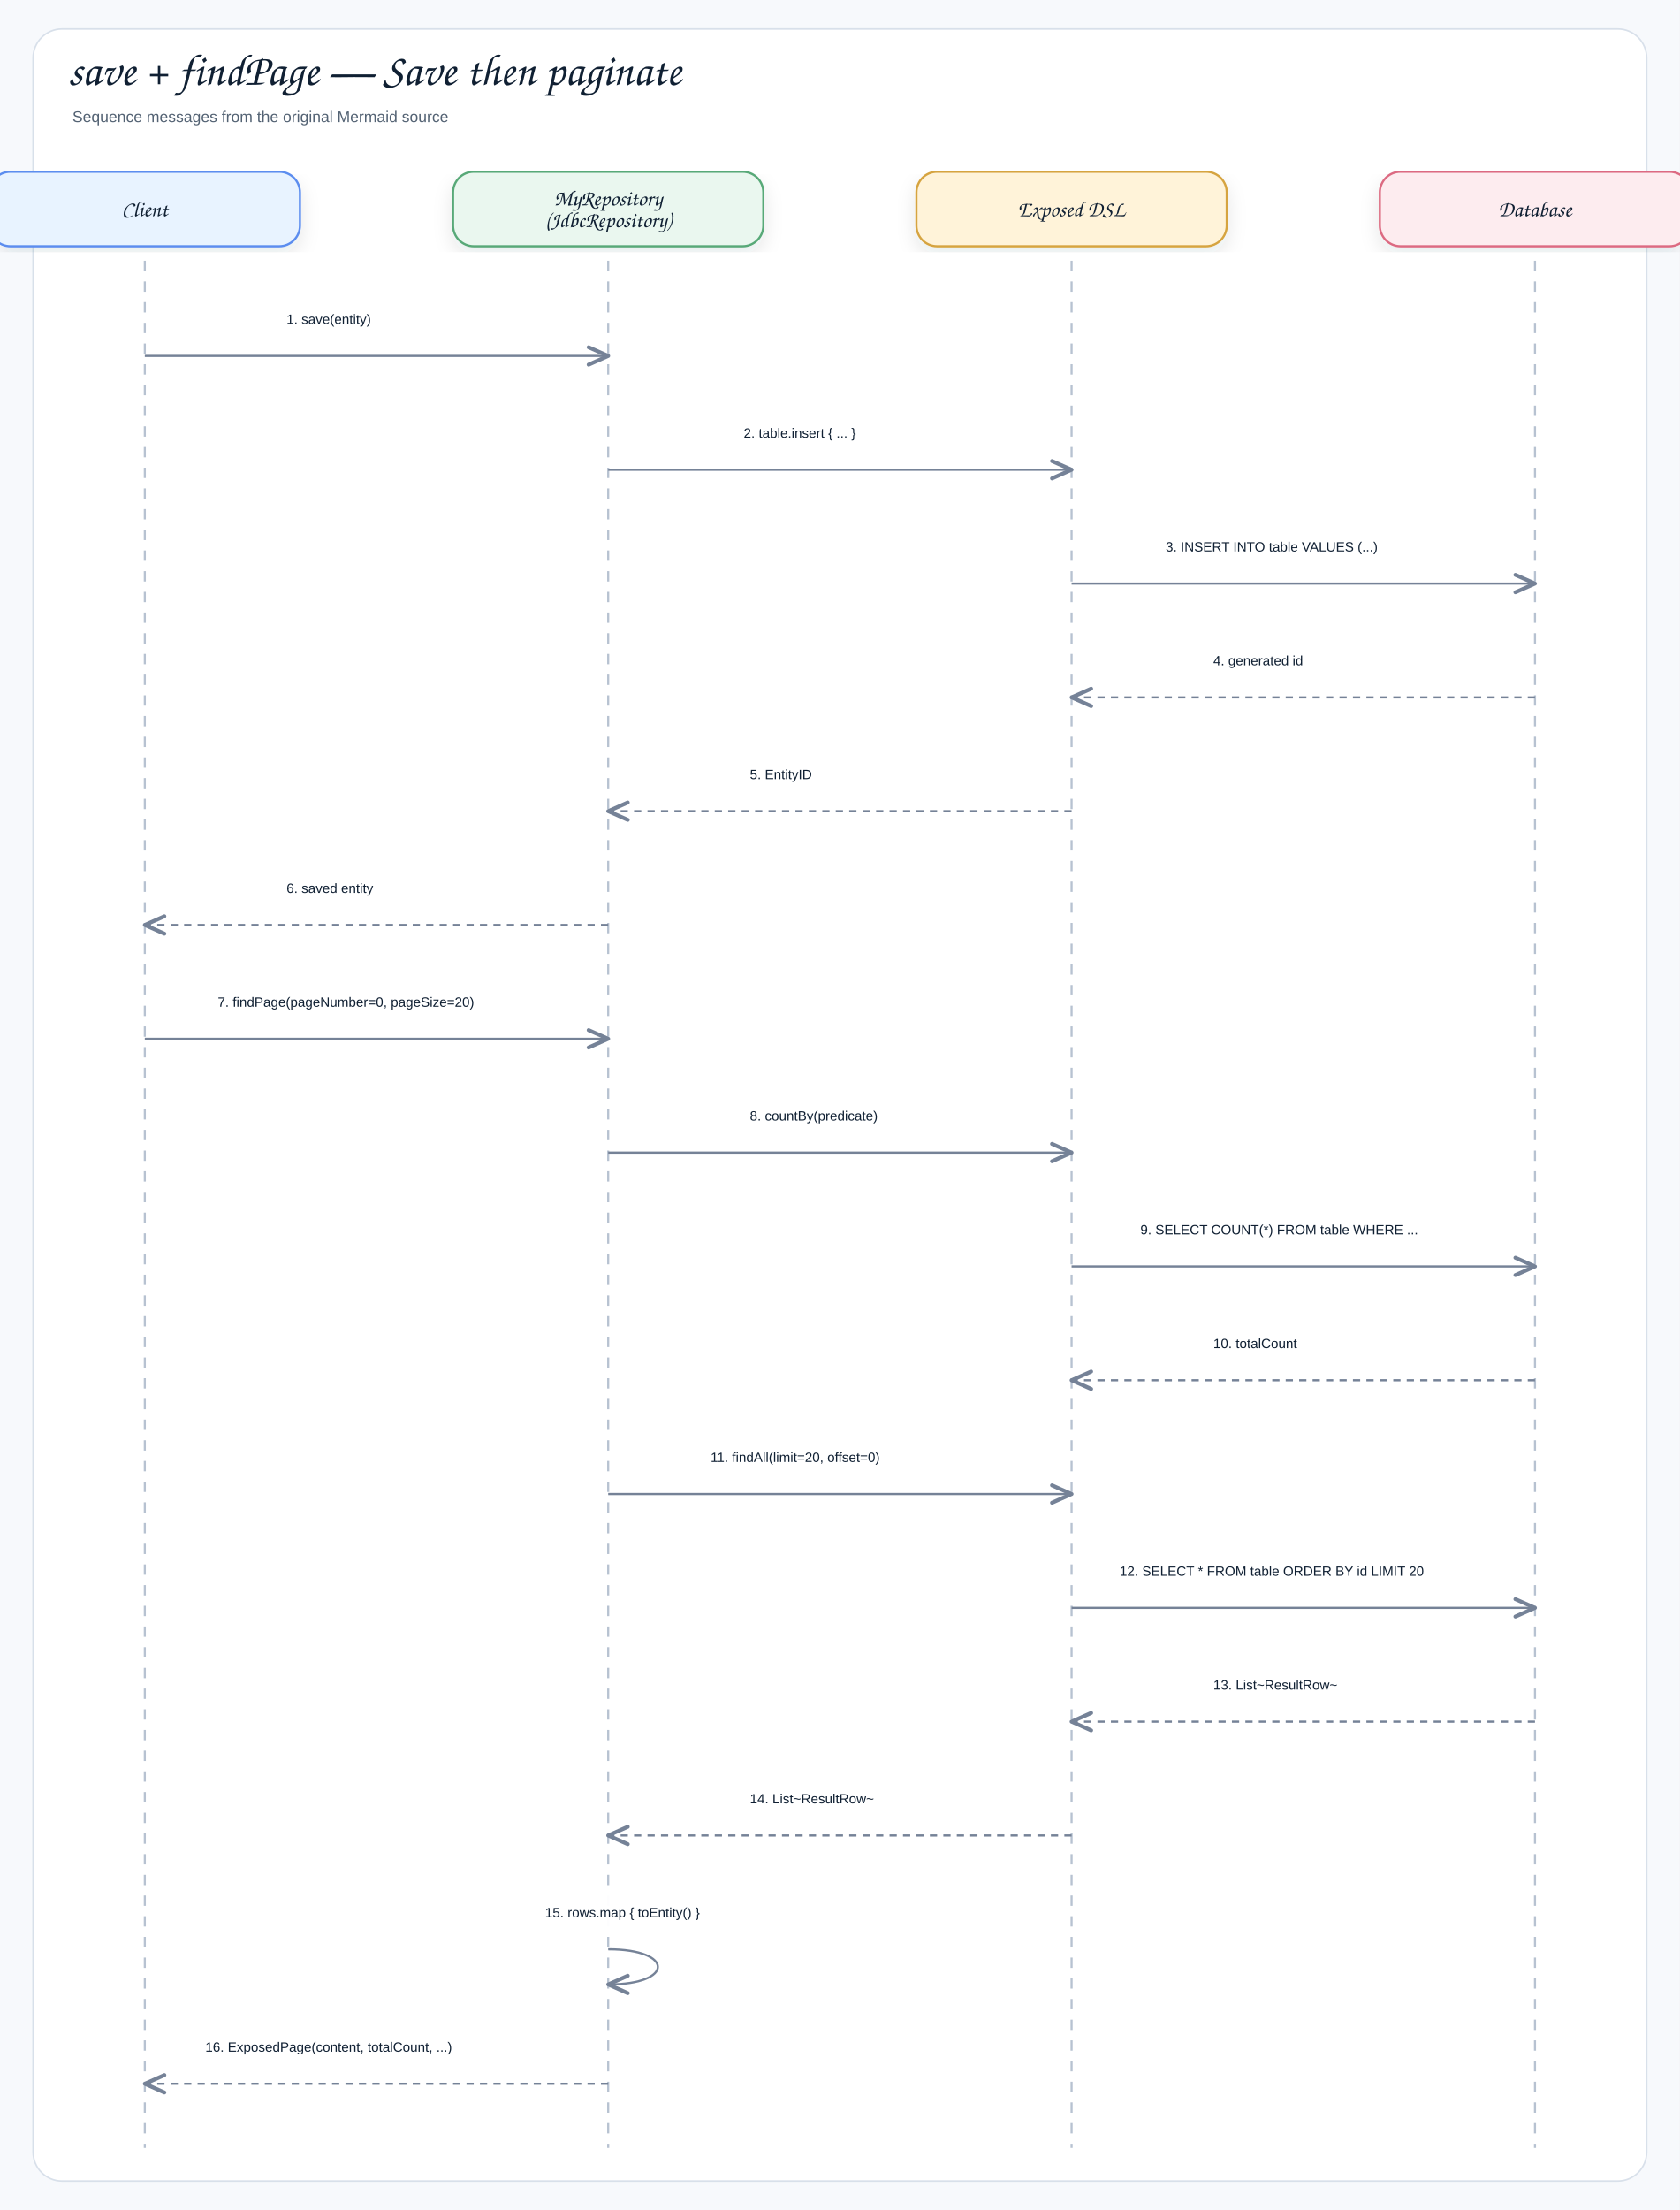
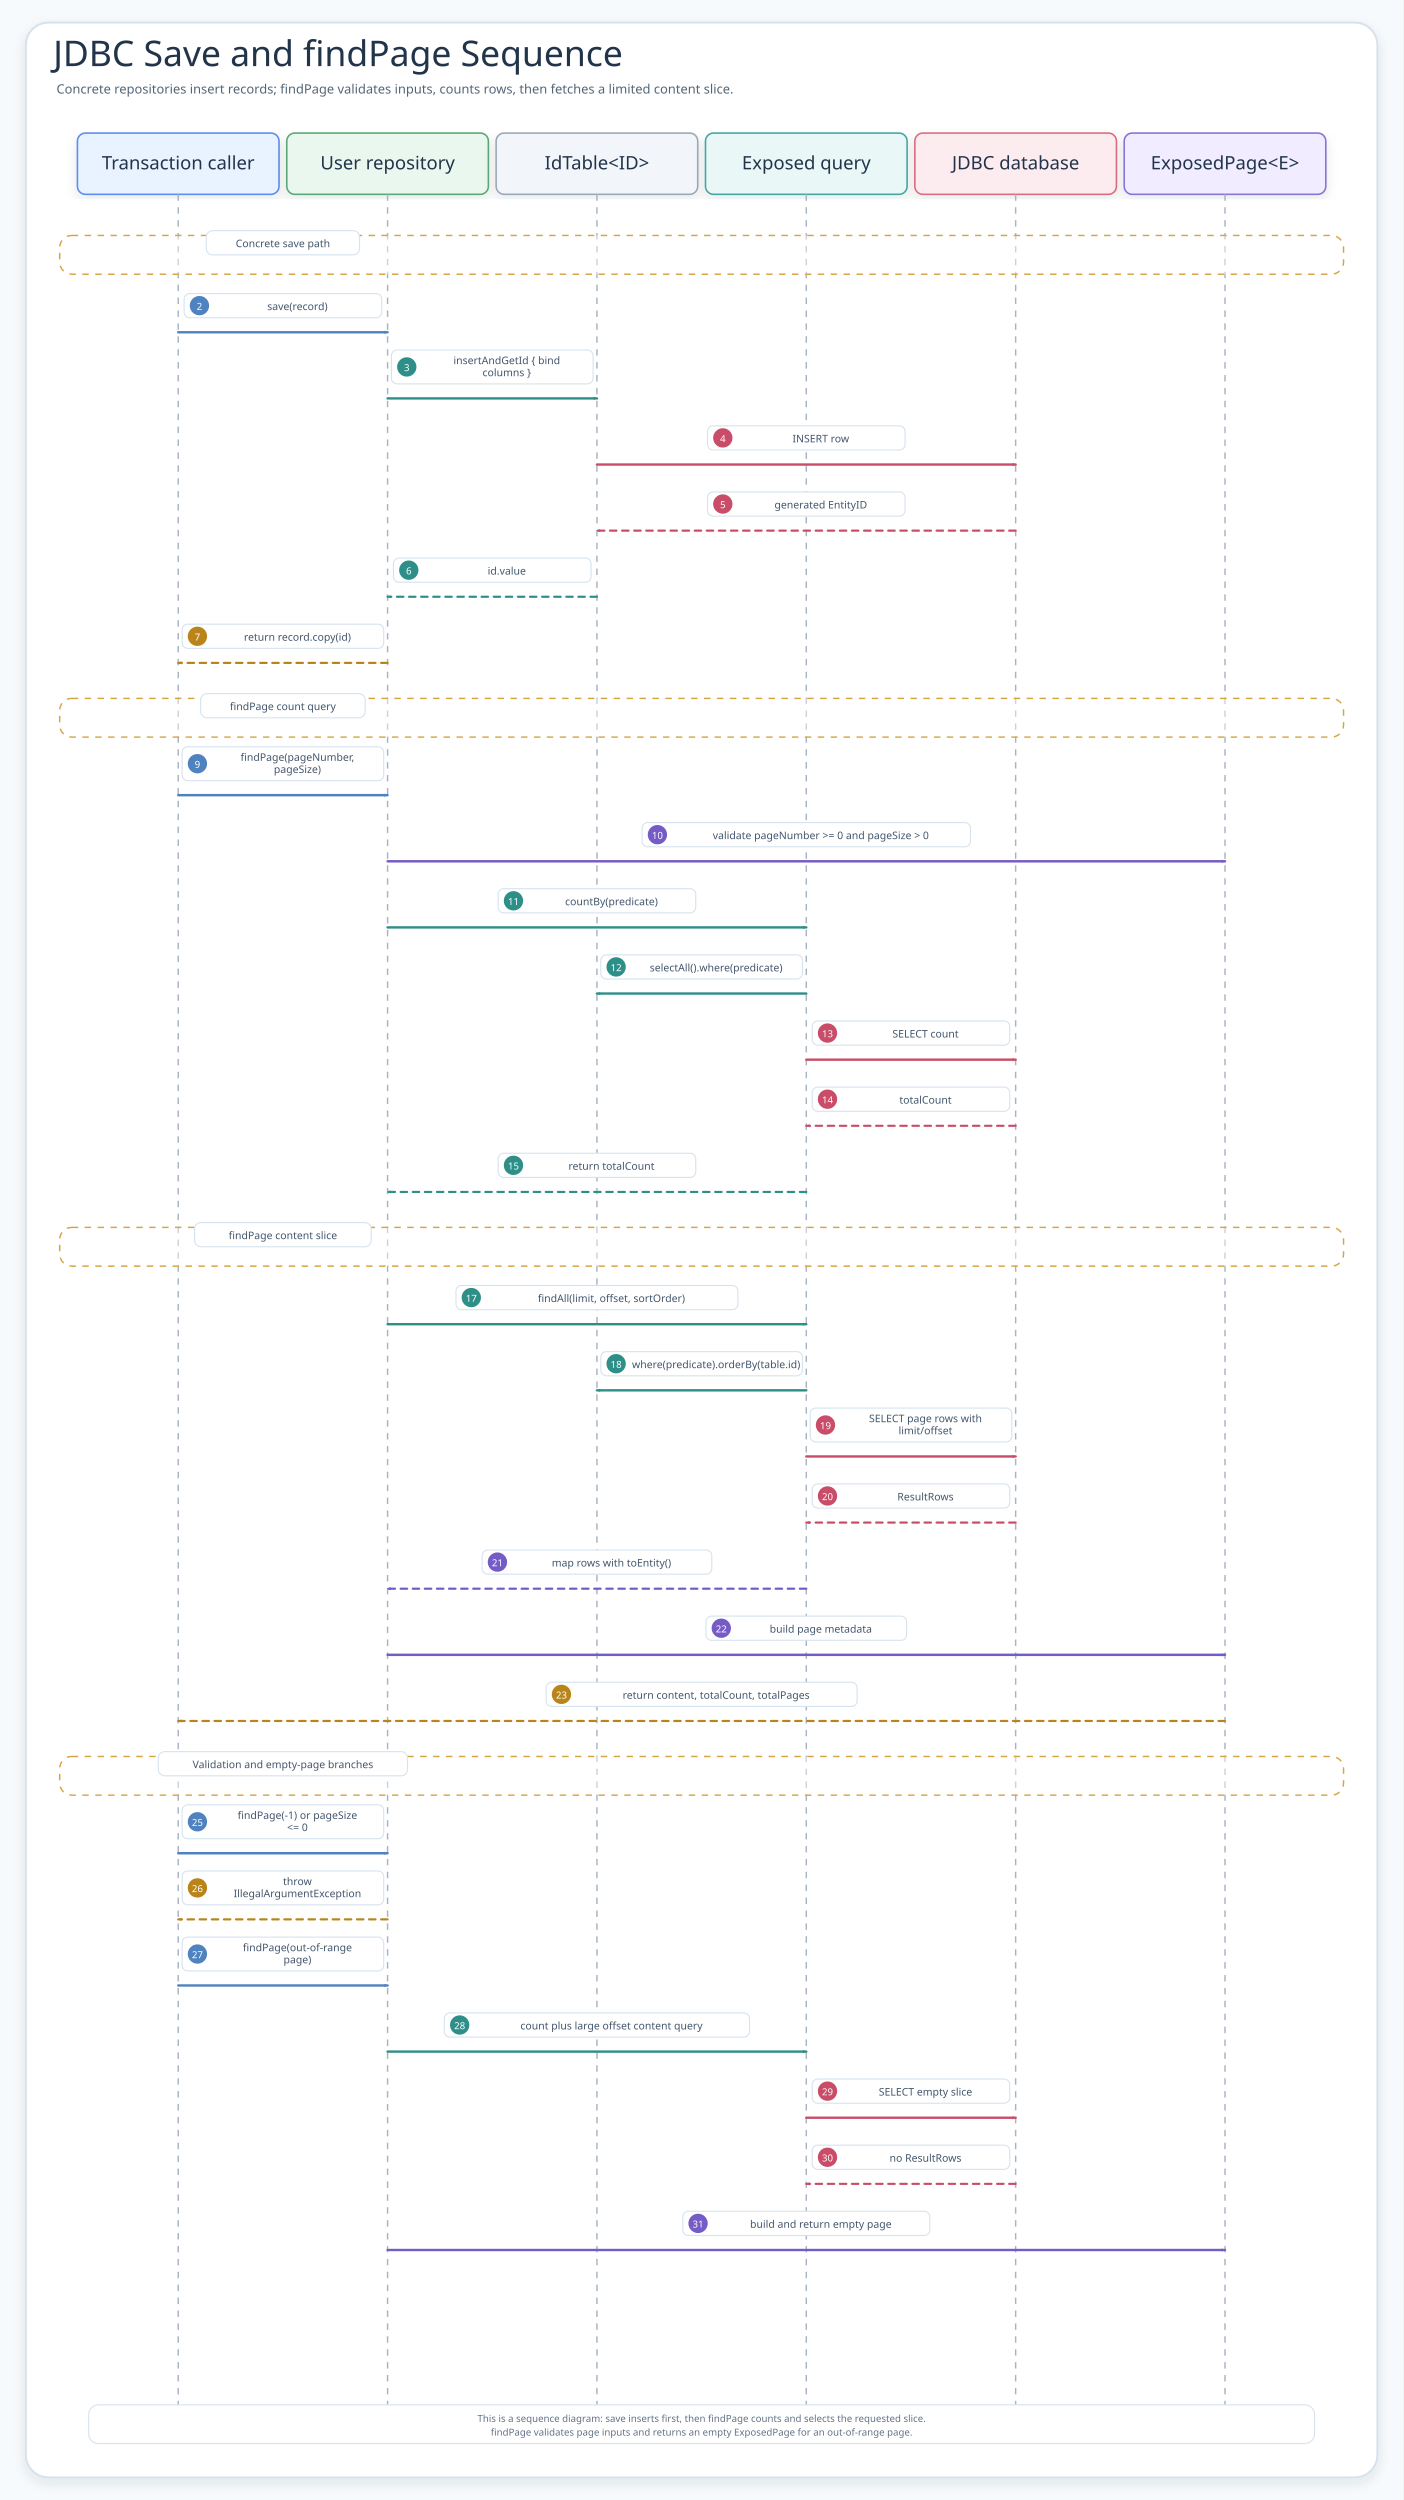
- <svg xmlns="http://www.w3.org/2000/svg" width="1624" height="2136" viewBox="0 0 1624 2136" role="img" aria-label="save + findPage — Save then paginate">
+ <svg xmlns="http://www.w3.org/2000/svg" width="1740" height="3100" viewBox="0 0 1740 3100" role="img" aria-labelledby="title desc">
  <defs>
+     <marker id="seqArrow-call" markerWidth="5" markerHeight="5" refX="4.5" refY="2.5" orient="auto" markerUnits="userSpaceOnUse">
+       <path d="M 0.5 0.5 L 4.5 2.5 L 0.5 4.5 Z" fill="#4F83BF" />
+     </marker>
+     <marker id="seqArrow-scoped" markerWidth="5" markerHeight="5" refX="4.5" refY="2.5" orient="auto" markerUnits="userSpaceOnUse">
+       <path d="M 0.5 0.5 L 4.5 2.5 L 0.5 4.5 Z" fill="#755BC6" />
+     </marker>
+     <marker id="seqArrow-thread" markerWidth="5" markerHeight="5" refX="4.5" refY="2.5" orient="auto" markerUnits="userSpaceOnUse">
+       <path d="M 0.5 0.5 L 4.5 2.5 L 0.5 4.5 Z" fill="#2E8F89" />
+     </marker>
+     <marker id="seqArrow-restore" markerWidth="5" markerHeight="5" refX="4.5" refY="2.5" orient="auto" markerUnits="userSpaceOnUse">
+       <path d="M 0.5 0.5 L 4.5 2.5 L 0.5 4.5 Z" fill="#3E9868" />
+     </marker>
+     <marker id="seqArrow-fallback" markerWidth="5" markerHeight="5" refX="4.5" refY="2.5" orient="auto" markerUnits="userSpaceOnUse">
+       <path d="M 0.5 0.5 L 4.5 2.5 L 0.5 4.5 Z" fill="#B9851B" />
+     </marker>
+     <marker id="seqArrow-audit" markerWidth="5" markerHeight="5" refX="4.5" refY="2.5" orient="auto" markerUnits="userSpaceOnUse">
+       <path d="M 0.5 0.5 L 4.5 2.5 L 0.5 4.5 Z" fill="#C94D68" />
+     </marker>
+     <marker id="seqArrow-neutral" markerWidth="5" markerHeight="5" refX="4.5" refY="2.5" orient="auto" markerUnits="userSpaceOnUse">
+       <path d="M 0.5 0.5 L 4.5 2.5 L 0.5 4.5 Z" fill="#758297" />
+     </marker>
    <filter id="shadow" x="-8%" y="-8%" width="116%" height="116%">
-       <feDropShadow dx="0" dy="8" stdDeviation="9" flood-color="#1f2937" flood-opacity="0.10" />
+       <feDropShadow dx="0" dy="6" stdDeviation="7" flood-color="#203040" flood-opacity="0.10" />
    </filter>
-     <marker id="openArrow" markerWidth="12" markerHeight="10" refX="10" refY="5" orient="auto" markerUnits="strokeWidth">
-       <path d="M 1 1 L 10 5 L 1 9" fill="none" stroke="#758297" stroke-width="1.8" stroke-linecap="round" stroke-linejoin="round" />
-     </marker>
-     <marker id="inherit" markerWidth="14" markerHeight="12" refX="12" refY="6" orient="auto" markerUnits="strokeWidth">
-       <path d="M 0 1 L 12 6 L 0 11 Z" fill="#ffffff" stroke="#758297" stroke-width="1.8" />
-     </marker>
    <style>
-     .canvas{fill:#f7f9fc}.frame{fill:#fff;stroke:#d8e0ea;stroke-width:1.5}
-     .title{font-family:"Architects Daughter","Comic Sans MS","Comic Sans",cursive;font-size:43px;font-weight:400;fill:#102033}
-     .subtitle{font-family:"Comic Sans MS","Comic Sans","Comic Neue",Arial,sans-serif;font-size:15px;font-weight:400;fill:#536273}
-     .label{font-family:"Architects Daughter","Comic Sans MS","Comic Sans",cursive;font-size:25px;font-weight:400;fill:#102033}
-     .smallLabel{font-family:"Architects Daughter","Comic Sans MS","Comic Sans",cursive;font-size:21px;font-weight:400;fill:#102033}
-     .mono{font-family:"Comic Sans MS","Comic Sans","Comic Neue",Arial,sans-serif;font-size:12px;font-weight:400;fill:#102033}
-     .small{font-family:"Comic Sans MS","Comic Sans","Comic Neue",Arial,sans-serif;font-size:12px;font-weight:400;fill:#536273}
-     .strong{font-family:"Comic Sans MS","Comic Sans","Comic Neue",Arial,sans-serif;font-size:13px;font-weight:400;fill:#102033}
-     .card{stroke-width:2.1;filter:url(#shadow)}.compartment{stroke-width:1.5;fill:none}
-     .line{stroke:#758297;stroke-width:2.1;fill:none;marker-end:url(#openArrow)}
-     .plainLine{stroke:#758297;stroke-width:2.1;fill:none}
-     .dashed{stroke:#758297;stroke-width:2.1;stroke-dasharray:7 6;fill:none;marker-end:url(#openArrow)}
-     .inheritLine{stroke:#758297;stroke-width:2.2;fill:none;marker-end:url(#inherit)}
-     .implLine{stroke:#758297;stroke-width:2.2;stroke-dasharray:8 7;fill:none;marker-end:url(#inherit)}
-   </style>
+       .canvas{fill:#F7FAFC}.frame{fill:#FFFFFF;stroke:#D7E2EC;stroke-width:2.6;filter:url(#shadow)}
+       .title{font-family:"Architects Daughter";font-size:44px;fill:#22344A;font-weight:400}.subtitle{font-family:"Comic Mono";font-size:16px;fill:#536476;font-weight:400}
+       .card{filter:url(#shadow);stroke-width:2}.cardTitle{font-family:"Architects Daughter";font-size:23px;fill:#22344A;font-weight:400}
+       .detail{font-family:"Comic Mono";font-size:13px;fill:#42556B;font-weight:400}.small{font-family:"Comic Mono";font-size:12px;fill:#627184;font-weight:400}
+       .seq{fill:none;stroke-width:3;stroke-linecap:round}.seqReturn{fill:none;stroke-width:2.7;stroke-linecap:round;stroke-dasharray:8 7}
+       .lifeline{stroke:#A7B4C3;stroke-width:1.8;stroke-dasharray:8 8}.labelPill{fill:#FFFFFF;stroke:#D6E3EF;stroke-width:1.4}
+       .branchBox{fill:#FFFFFF;fill-opacity:.42;stroke:#D6A441;stroke-width:1.8;stroke-dasharray:8 8}.note{fill:#FFFFFF;stroke:#D6E3EF;stroke-width:1.4}
+     </style>
  </defs>
-   <rect class="canvas" width="1624" height="2136" />
-   <rect class="frame" x="32" y="28" width="1560" height="2080" rx="28" />
-   <text class="title" x="66" y="82">save + findPage — Save then paginate</text>
-   <text class="subtitle" x="70" y="118">Sequence messages from the original Mermaid source</text>
-   <rect class="card" x="-10" y="166" width="300" height="72" rx="20" fill="#E8F3FF" stroke="#5B8DEF" />
-   <text class="smallLabel" x="140" y="209" text-anchor="middle">Client</text>
-   <line class="lifeline" x1="140" y1="252" x2="140" y2="2076" stroke="#b7c2d1" stroke-width="2" stroke-dasharray="10 10" />
-   <rect class="card" x="438" y="166" width="300" height="72" rx="20" fill="#EAF7EF" stroke="#58A978" />
-   <text class="smallLabel" x="588" y="198.5" text-anchor="middle">MyRepository</text>
-   <text class="smallLabel" x="588" y="219.5" text-anchor="middle">(JdbcRepository)</text>
-   <line class="lifeline" x1="588" y1="252" x2="588" y2="2076" stroke="#b7c2d1" stroke-width="2" stroke-dasharray="10 10" />
-   <rect class="card" x="886" y="166" width="300" height="72" rx="20" fill="#FFF3D9" stroke="#D6A441" />
-   <text class="smallLabel" x="1036" y="209" text-anchor="middle">Exposed DSL</text>
-   <line class="lifeline" x1="1036" y1="252" x2="1036" y2="2076" stroke="#b7c2d1" stroke-width="2" stroke-dasharray="10 10" />
-   <rect class="card" x="1334" y="166" width="300" height="72" rx="20" fill="#FDECEF" stroke="#DC6B82" />
-   <text class="smallLabel" x="1484" y="209" text-anchor="middle">Database</text>
-   <line class="lifeline" x1="1484" y1="252" x2="1484" y2="2076" stroke="#b7c2d1" stroke-width="2" stroke-dasharray="10 10" />
-   <rect x="259" y="286" width="210" height="40" rx="12" fill="#ffffff" opacity="0.97" />
-   <text class="strong" x="277" y="313" text-anchor="start">1. save(entity)</text>
-   <path class="line" d="M140 344 L588 344" />
-   <rect x="701" y="396" width="222" height="40" rx="12" fill="#ffffff" opacity="0.97" />
-   <text class="strong" x="719" y="423" text-anchor="start">2. table.insert { ... }</text>
-   <path class="line" d="M588 454 L1036 454" />
-   <rect x="1109" y="506" width="302" height="40" rx="12" fill="#ffffff" opacity="0.97" />
-   <text class="strong" x="1127" y="533" text-anchor="start">3. INSERT INTO table VALUES (...)</text>
-   <path class="line" d="M1036 564 L1484 564" />
-   <rect x="1155" y="616" width="210" height="40" rx="12" fill="#ffffff" opacity="0.97" />
-   <text class="strong" x="1173" y="643" text-anchor="start">4. generated id</text>
-   <path class="dashed" d="M1484 674 L1036 674" />
-   <rect x="707" y="726" width="210" height="40" rx="12" fill="#ffffff" opacity="0.97" />
-   <text class="strong" x="725" y="753" text-anchor="start">5. EntityID</text>
-   <path class="dashed" d="M1036 784 L588 784" />
-   <rect x="259" y="836" width="210" height="40" rx="12" fill="#ffffff" opacity="0.97" />
-   <text class="strong" x="277" y="863" text-anchor="start">6. saved entity</text>
-   <path class="dashed" d="M588 894 L140 894" />
-   <rect x="192.5" y="946" width="343" height="40" rx="12" fill="#ffffff" opacity="0.97" />
-   <text class="strong" x="210.5" y="973" text-anchor="start">7. findPage(pageNumber=0, pageSize=20)</text>
-   <path class="line" d="M140 1004 L588 1004" />
-   <rect x="707" y="1056" width="210" height="40" rx="12" fill="#ffffff" opacity="0.97" />
-   <text class="strong" x="725" y="1083" text-anchor="start">8. countBy(predicate)</text>
-   <path class="line" d="M588 1114 L1036 1114" />
-   <rect x="1084.5" y="1166" width="351" height="40" rx="12" fill="#ffffff" opacity="0.97" />
-   <text class="strong" x="1102.5" y="1193" text-anchor="start">9. SELECT COUNT(*) FROM table WHERE ...</text>
-   <path class="line" d="M1036 1224 L1484 1224" />
-   <rect x="1155" y="1276" width="210" height="40" rx="12" fill="#ffffff" opacity="0.97" />
-   <text class="strong" x="1173" y="1303" text-anchor="start">10. totalCount</text>
-   <path class="dashed" d="M1484 1334 L1036 1334" />
-   <rect x="669" y="1386" width="286" height="40" rx="12" fill="#ffffff" opacity="0.97" />
-   <text class="strong" x="687" y="1413" text-anchor="start">11. findAll(limit=20, offset=0)</text>
-   <path class="line" d="M588 1444 L1036 1444" />
-   <rect x="1064.5" y="1496" width="391" height="40" rx="12" fill="#ffffff" opacity="0.97" />
-   <text class="strong" x="1082.5" y="1523" text-anchor="start">12. SELECT * FROM table ORDER BY id LIMIT 20</text>
-   <path class="line" d="M1036 1554 L1484 1554" />
-   <rect x="1155" y="1606" width="210" height="40" rx="12" fill="#ffffff" opacity="0.97" />
-   <text class="strong" x="1173" y="1633" text-anchor="start">13. List~ResultRow~</text>
-   <path class="dashed" d="M1484 1664 L1036 1664" />
-   <rect x="707" y="1716" width="210" height="40" rx="12" fill="#ffffff" opacity="0.97" />
-   <text class="strong" x="725" y="1743" text-anchor="start">14. List~ResultRow~</text>
-   <path class="dashed" d="M1036 1774 L588 1774" />
-   <rect x="509" y="1826" width="254" height="40" rx="12" fill="#ffffff" opacity="0.97" />
-   <text class="strong" x="527" y="1853" text-anchor="start">15. rows.map { toEntity() }</text>
-   <path class="line" d="M588 1884 C652 1884 652 1918 588 1918" />
-   <rect x="180.5" y="1956" width="367" height="40" rx="12" fill="#ffffff" opacity="0.97" />
-   <text class="strong" x="198.5" y="1983" text-anchor="start">16. ExposedPage(content, totalCount, ...)</text>
-   <path class="dashed" d="M588 2014 L140 2014" />
+   <rect class="canvas" width="1740" height="3100" />
+   <rect class="frame" x="32" y="28" width="1676" height="3044" rx="28" />
+   <text class="title" x="66" y="82">JDBC Save and findPage Sequence</text>
+   <text class="subtitle" x="70" y="116">Concrete repositories insert records; findPage validates inputs, counts rows, then fetches a limited content slice.</text>
+   <g id="participant-caller">
+     <rect class="card" x="96" y="165" width="250" height="76" rx="10" fill="#E8F3FF" stroke="#5B8DEF" />
+     <text class="cardTitle" x="221" y="210" text-anchor="middle">Transaction caller</text>
+     <line class="lifeline" x1="221" y1="241" x2="221" y2="3006" />
+   </g>
+   <g id="participant-repo">
+     <rect class="card" x="355.6" y="165" width="250" height="76" rx="10" fill="#EAF7EF" stroke="#58A978" />
+     <text class="cardTitle" x="480.6" y="210" text-anchor="middle">User repository</text>
+     <line class="lifeline" x1="480.6" y1="241" x2="480.6" y2="3006" />
+   </g>
+   <g id="participant-table">
+     <rect class="card" x="615.2" y="165" width="250" height="76" rx="10" fill="#F2F5F9" stroke="#9AA8B8" />
+     <text class="cardTitle" x="740.2" y="210" text-anchor="middle">IdTable&lt;ID&gt;</text>
+     <line class="lifeline" x1="740.2" y1="241" x2="740.2" y2="3006" />
+   </g>
+   <g id="participant-query">
+     <rect class="card" x="874.8" y="165" width="250" height="76" rx="10" fill="#E9F7F6" stroke="#45A7A1" />
+     <text class="cardTitle" x="999.8" y="210" text-anchor="middle">Exposed query</text>
+     <line class="lifeline" x1="999.8" y1="241" x2="999.8" y2="3006" />
+   </g>
+   <g id="participant-database">
+     <rect class="card" x="1134.4" y="165" width="250" height="76" rx="10" fill="#FDECEF" stroke="#DC6B82" />
+     <text class="cardTitle" x="1259.4" y="210" text-anchor="middle">JDBC database</text>
+     <line class="lifeline" x1="1259.4" y1="241" x2="1259.4" y2="3006" />
+   </g>
+   <g id="participant-page">
+     <rect class="card" x="1394" y="165" width="250" height="76" rx="10" fill="#F1ECFF" stroke="#8A72D6" />
+     <text class="cardTitle" x="1519" y="210" text-anchor="middle">ExposedPage&lt;E&gt;</text>
+     <line class="lifeline" x1="1519" y1="241" x2="1519" y2="3006" />
+   </g>
+   <g>
+     <rect class="branchBox" x="74" y="292" width="1592" height="48" rx="15" />
+     <rect class="labelPill" x="255.8" y="286" width="190" height="30" rx="8" />
+     <text class="detail" x="350.8" y="302" text-anchor="middle" dominant-baseline="middle">Concrete save path</text>
+   </g>
+   <g id="m2">
+     <rect class="labelPill" x="228.3" y="364" width="245" height="30" rx="7" />
+     <circle cx="247.3" cy="379" r="12" fill="#4F83BF" />
+     <text class="detail" x="247.3" y="380" text-anchor="middle" dominant-baseline="middle" style="fill:#fff;font-size:12px">2</text>
+     <text class="detail" x="368.8" y="380" text-anchor="middle" dominant-baseline="middle">save(record)</text>
+     <path class="seq" d="M221 412 L480.6 412" stroke="#4F83BF" marker-end="url(#seqArrow-call)" />
+   </g>
+   <g id="m3">
+     <rect class="labelPill" x="485.4" y="434" width="250" height="42" rx="7" />
+     <circle cx="504.4" cy="455" r="12" fill="#2E8F89" />
+     <text class="detail" x="504.4" y="456" text-anchor="middle" dominant-baseline="middle" style="fill:#fff;font-size:12px">3</text>
+     <text class="detail" x="628.4" y="447" text-anchor="middle" dominant-baseline="middle">insertAndGetId { bind</text>
+     <text class="detail" x="628.4" y="462" text-anchor="middle" dominant-baseline="middle">columns }</text>
+     <path class="seq" d="M480.6 494 L740.2 494" stroke="#2E8F89" marker-end="url(#seqArrow-thread)" />
+   </g>
+   <g id="m4">
+     <rect class="labelPill" x="877.3" y="528" width="245" height="30" rx="7" />
+     <circle cx="896.3" cy="543" r="12" fill="#C94D68" />
+     <text class="detail" x="896.3" y="544" text-anchor="middle" dominant-baseline="middle" style="fill:#fff;font-size:12px">4</text>
+     <text class="detail" x="1017.8" y="544" text-anchor="middle" dominant-baseline="middle">INSERT row</text>
+     <path class="seq" d="M740.2 576 L1259.4 576" stroke="#C94D68" marker-end="url(#seqArrow-audit)" />
+   </g>
+   <g id="m5">
+     <rect class="labelPill" x="877.3" y="610" width="245" height="30" rx="7" />
+     <circle cx="896.3" cy="625" r="12" fill="#C94D68" />
+     <text class="detail" x="896.3" y="626" text-anchor="middle" dominant-baseline="middle" style="fill:#fff;font-size:12px">5</text>
+     <text class="detail" x="1017.8" y="626" text-anchor="middle" dominant-baseline="middle">generated EntityID</text>
+     <path class="seqReturn" d="M1259.4 658 L740.2 658" stroke="#C94D68" marker-end="url(#seqArrow-audit)" />
+   </g>
+   <g id="m6">
+     <rect class="labelPill" x="487.9" y="692" width="245" height="30" rx="7" />
+     <circle cx="506.9" cy="707" r="12" fill="#2E8F89" />
+     <text class="detail" x="506.9" y="708" text-anchor="middle" dominant-baseline="middle" style="fill:#fff;font-size:12px">6</text>
+     <text class="detail" x="628.4" y="708" text-anchor="middle" dominant-baseline="middle">id.value</text>
+     <path class="seqReturn" d="M740.2 740 L480.6 740" stroke="#2E8F89" marker-end="url(#seqArrow-thread)" />
+   </g>
+   <g id="m7">
+     <rect class="labelPill" x="225.8" y="774" width="250" height="30" rx="7" />
+     <circle cx="244.8" cy="789" r="12" fill="#B9851B" />
+     <text class="detail" x="244.8" y="790" text-anchor="middle" dominant-baseline="middle" style="fill:#fff;font-size:12px">7</text>
+     <text class="detail" x="368.8" y="790" text-anchor="middle" dominant-baseline="middle">return record.copy(id)</text>
+     <path class="seqReturn" d="M480.6 822 L221 822" stroke="#B9851B" marker-end="url(#seqArrow-fallback)" />
+   </g>
+   <g>
+     <rect class="branchBox" x="74" y="866" width="1592" height="48" rx="15" />
+     <rect class="labelPill" x="248.8" y="860" width="204" height="30" rx="8" />
+     <text class="detail" x="350.8" y="876" text-anchor="middle" dominant-baseline="middle">findPage count query</text>
+   </g>
+   <g id="m9">
+     <rect class="labelPill" x="225.8" y="926" width="250" height="42" rx="7" />
+     <circle cx="244.8" cy="947" r="12" fill="#4F83BF" />
+     <text class="detail" x="244.8" y="948" text-anchor="middle" dominant-baseline="middle" style="fill:#fff;font-size:12px">9</text>
+     <text class="detail" x="368.8" y="939" text-anchor="middle" dominant-baseline="middle">findPage(pageNumber,</text>
+     <text class="detail" x="368.8" y="954" text-anchor="middle" dominant-baseline="middle">pageSize)</text>
+     <path class="seq" d="M221 986 L480.6 986" stroke="#4F83BF" marker-end="url(#seqArrow-call)" />
+   </g>
+   <g id="m10">
+     <rect class="labelPill" x="796.2" y="1020" width="407.2" height="30" rx="7" />
+     <circle cx="815.2" cy="1035" r="12" fill="#755BC6" />
+     <text class="detail" x="815.2" y="1036" text-anchor="middle" dominant-baseline="middle" style="fill:#fff;font-size:12px">10</text>
+     <text class="detail" x="1017.8" y="1036" text-anchor="middle" dominant-baseline="middle">validate pageNumber &gt;= 0 and pageSize &gt; 0</text>
+     <path class="seq" d="M480.6 1068 L1519 1068" stroke="#755BC6" marker-end="url(#seqArrow-scoped)" />
+   </g>
+   <g id="m11">
+     <rect class="labelPill" x="617.7" y="1102" width="245" height="30" rx="7" />
+     <circle cx="636.7" cy="1117" r="12" fill="#2E8F89" />
+     <text class="detail" x="636.7" y="1118" text-anchor="middle" dominant-baseline="middle" style="fill:#fff;font-size:12px">11</text>
+     <text class="detail" x="758.2" y="1118" text-anchor="middle" dominant-baseline="middle">countBy(predicate)</text>
+     <path class="seq" d="M480.6 1150 L999.8 1150" stroke="#2E8F89" marker-end="url(#seqArrow-thread)" />
+   </g>
+   <g id="m12">
+     <rect class="labelPill" x="745" y="1184" width="250" height="30" rx="7" />
+     <circle cx="764" cy="1199" r="12" fill="#2E8F89" />
+     <text class="detail" x="764" y="1200" text-anchor="middle" dominant-baseline="middle" style="fill:#fff;font-size:12px">12</text>
+     <text class="detail" x="888" y="1200" text-anchor="middle" dominant-baseline="middle">selectAll().where(predicate)</text>
+     <path class="seq" d="M999.8 1232 L740.2 1232" stroke="#2E8F89" marker-end="url(#seqArrow-thread)" />
+   </g>
+   <g id="m13">
+     <rect class="labelPill" x="1007.1" y="1266" width="245" height="30" rx="7" />
+     <circle cx="1026.1" cy="1281" r="12" fill="#C94D68" />
+     <text class="detail" x="1026.1" y="1282" text-anchor="middle" dominant-baseline="middle" style="fill:#fff;font-size:12px">13</text>
+     <text class="detail" x="1147.6" y="1282" text-anchor="middle" dominant-baseline="middle">SELECT count</text>
+     <path class="seq" d="M999.8 1314 L1259.4 1314" stroke="#C94D68" marker-end="url(#seqArrow-audit)" />
+   </g>
+   <g id="m14">
+     <rect class="labelPill" x="1007.1" y="1348" width="245" height="30" rx="7" />
+     <circle cx="1026.1" cy="1363" r="12" fill="#C94D68" />
+     <text class="detail" x="1026.1" y="1364" text-anchor="middle" dominant-baseline="middle" style="fill:#fff;font-size:12px">14</text>
+     <text class="detail" x="1147.6" y="1364" text-anchor="middle" dominant-baseline="middle">totalCount</text>
+     <path class="seqReturn" d="M1259.4 1396 L999.8 1396" stroke="#C94D68" marker-end="url(#seqArrow-audit)" />
+   </g>
+   <g id="m15">
+     <rect class="labelPill" x="617.7" y="1430" width="245" height="30" rx="7" />
+     <circle cx="636.7" cy="1445" r="12" fill="#2E8F89" />
+     <text class="detail" x="636.7" y="1446" text-anchor="middle" dominant-baseline="middle" style="fill:#fff;font-size:12px">15</text>
+     <text class="detail" x="758.2" y="1446" text-anchor="middle" dominant-baseline="middle">return totalCount</text>
+     <path class="seqReturn" d="M999.8 1478 L480.6 1478" stroke="#2E8F89" marker-end="url(#seqArrow-thread)" />
+   </g>
+   <g>
+     <rect class="branchBox" x="74" y="1522" width="1592" height="48" rx="15" />
+     <rect class="labelPill" x="241.3" y="1516" width="219" height="30" rx="8" />
+     <text class="detail" x="350.8" y="1532" text-anchor="middle" dominant-baseline="middle">findPage content slice</text>
+   </g>
+   <g id="m17">
+     <rect class="labelPill" x="565.4" y="1594" width="349.6" height="30" rx="7" />
+     <circle cx="584.4" cy="1609" r="12" fill="#2E8F89" />
+     <text class="detail" x="584.4" y="1610" text-anchor="middle" dominant-baseline="middle" style="fill:#fff;font-size:12px">17</text>
+     <text class="detail" x="758.2" y="1610" text-anchor="middle" dominant-baseline="middle">findAll(limit, offset, sortOrder)</text>
+     <path class="seq" d="M480.6 1642 L999.8 1642" stroke="#2E8F89" marker-end="url(#seqArrow-thread)" />
+   </g>
+   <g id="m18">
+     <rect class="labelPill" x="745" y="1676" width="250" height="30" rx="7" />
+     <circle cx="764" cy="1691" r="12" fill="#2E8F89" />
+     <text class="detail" x="764" y="1692" text-anchor="middle" dominant-baseline="middle" style="fill:#fff;font-size:12px">18</text>
+     <text class="detail" x="888" y="1692" text-anchor="middle" dominant-baseline="middle">where(predicate).orderBy(table.id)</text>
+     <path class="seq" d="M999.8 1724 L740.2 1724" stroke="#2E8F89" marker-end="url(#seqArrow-thread)" />
+   </g>
+   <g id="m19">
+     <rect class="labelPill" x="1004.6" y="1746" width="250" height="42" rx="7" />
+     <circle cx="1023.6" cy="1767" r="12" fill="#C94D68" />
+     <text class="detail" x="1023.6" y="1768" text-anchor="middle" dominant-baseline="middle" style="fill:#fff;font-size:12px">19</text>
+     <text class="detail" x="1147.6" y="1759" text-anchor="middle" dominant-baseline="middle">SELECT page rows with</text>
+     <text class="detail" x="1147.6" y="1774" text-anchor="middle" dominant-baseline="middle">limit/offset</text>
+     <path class="seq" d="M999.8 1806 L1259.4 1806" stroke="#C94D68" marker-end="url(#seqArrow-audit)" />
+   </g>
+   <g id="m20">
+     <rect class="labelPill" x="1007.1" y="1840" width="245" height="30" rx="7" />
+     <circle cx="1026.1" cy="1855" r="12" fill="#C94D68" />
+     <text class="detail" x="1026.1" y="1856" text-anchor="middle" dominant-baseline="middle" style="fill:#fff;font-size:12px">20</text>
+     <text class="detail" x="1147.6" y="1856" text-anchor="middle" dominant-baseline="middle">ResultRows</text>
+     <path class="seqReturn" d="M1259.4 1888 L999.8 1888" stroke="#C94D68" marker-end="url(#seqArrow-audit)" />
+   </g>
+   <g id="m21">
+     <rect class="labelPill" x="597.8" y="1922" width="284.8" height="30" rx="7" />
+     <circle cx="616.8" cy="1937" r="12" fill="#755BC6" />
+     <text class="detail" x="616.8" y="1938" text-anchor="middle" dominant-baseline="middle" style="fill:#fff;font-size:12px">21</text>
+     <text class="detail" x="758.2" y="1938" text-anchor="middle" dominant-baseline="middle">map rows with toEntity()</text>
+     <path class="seqReturn" d="M999.8 1970 L480.6 1970" stroke="#755BC6" marker-end="url(#seqArrow-scoped)" />
+   </g>
+   <g id="m22">
+     <rect class="labelPill" x="875.4" y="2004" width="248.8" height="30" rx="7" />
+     <circle cx="894.4" cy="2019" r="12" fill="#755BC6" />
+     <text class="detail" x="894.4" y="2020" text-anchor="middle" dominant-baseline="middle" style="fill:#fff;font-size:12px">22</text>
+     <text class="detail" x="1017.8" y="2020" text-anchor="middle" dominant-baseline="middle">build page metadata</text>
+     <path class="seq" d="M480.6 2052 L1519 2052" stroke="#755BC6" marker-end="url(#seqArrow-scoped)" />
+   </g>
+   <g id="m23">
+     <rect class="labelPill" x="677.2" y="2086" width="385.6" height="30" rx="7" />
+     <circle cx="696.2" cy="2101" r="12" fill="#B9851B" />
+     <text class="detail" x="696.2" y="2102" text-anchor="middle" dominant-baseline="middle" style="fill:#fff;font-size:12px">23</text>
+     <text class="detail" x="888" y="2102" text-anchor="middle" dominant-baseline="middle">return content, totalCount, totalPages</text>
+     <path class="seqReturn" d="M1519 2134 L221 2134" stroke="#B9851B" marker-end="url(#seqArrow-fallback)" />
+   </g>
+   <g>
+     <rect class="branchBox" x="74" y="2178" width="1592" height="48" rx="15" />
+     <rect class="labelPill" x="196.3" y="2172" width="309" height="30" rx="8" />
+     <text class="detail" x="350.8" y="2188" text-anchor="middle" dominant-baseline="middle">Validation and empty-page branches</text>
+   </g>
+   <g id="m25">
+     <rect class="labelPill" x="225.8" y="2238" width="250" height="42" rx="7" />
+     <circle cx="244.8" cy="2259" r="12" fill="#4F83BF" />
+     <text class="detail" x="244.8" y="2260" text-anchor="middle" dominant-baseline="middle" style="fill:#fff;font-size:12px">25</text>
+     <text class="detail" x="368.8" y="2251" text-anchor="middle" dominant-baseline="middle">findPage(-1) or pageSize</text>
+     <text class="detail" x="368.8" y="2266" text-anchor="middle" dominant-baseline="middle">&lt;= 0</text>
+     <path class="seq" d="M221 2298 L480.6 2298" stroke="#4F83BF" marker-end="url(#seqArrow-call)" />
+   </g>
+   <g id="m26">
+     <rect class="labelPill" x="225.8" y="2320" width="250" height="42" rx="7" />
+     <circle cx="244.8" cy="2341" r="12" fill="#B9851B" />
+     <text class="detail" x="244.8" y="2342" text-anchor="middle" dominant-baseline="middle" style="fill:#fff;font-size:12px">26</text>
+     <text class="detail" x="368.8" y="2333" text-anchor="middle" dominant-baseline="middle">throw</text>
+     <text class="detail" x="368.8" y="2348" text-anchor="middle" dominant-baseline="middle">IllegalArgumentException</text>
+     <path class="seqReturn" d="M480.6 2380 L221 2380" stroke="#B9851B" marker-end="url(#seqArrow-fallback)" />
+   </g>
+   <g id="m27">
+     <rect class="labelPill" x="225.8" y="2402" width="250" height="42" rx="7" />
+     <circle cx="244.8" cy="2423" r="12" fill="#4F83BF" />
+     <text class="detail" x="244.8" y="2424" text-anchor="middle" dominant-baseline="middle" style="fill:#fff;font-size:12px">27</text>
+     <text class="detail" x="368.8" y="2415" text-anchor="middle" dominant-baseline="middle">findPage(out-of-range</text>
+     <text class="detail" x="368.8" y="2430" text-anchor="middle" dominant-baseline="middle">page)</text>
+     <path class="seq" d="M221 2462 L480.6 2462" stroke="#4F83BF" marker-end="url(#seqArrow-call)" />
+   </g>
+   <g id="m28">
+     <rect class="labelPill" x="551" y="2496" width="378.4" height="30" rx="7" />
+     <circle cx="570" cy="2511" r="12" fill="#2E8F89" />
+     <text class="detail" x="570" y="2512" text-anchor="middle" dominant-baseline="middle" style="fill:#fff;font-size:12px">28</text>
+     <text class="detail" x="758.2" y="2512" text-anchor="middle" dominant-baseline="middle">count plus large offset content query</text>
+     <path class="seq" d="M480.6 2544 L999.8 2544" stroke="#2E8F89" marker-end="url(#seqArrow-thread)" />
+   </g>
+   <g id="m29">
+     <rect class="labelPill" x="1007.1" y="2578" width="245" height="30" rx="7" />
+     <circle cx="1026.1" cy="2593" r="12" fill="#C94D68" />
+     <text class="detail" x="1026.1" y="2594" text-anchor="middle" dominant-baseline="middle" style="fill:#fff;font-size:12px">29</text>
+     <text class="detail" x="1147.6" y="2594" text-anchor="middle" dominant-baseline="middle">SELECT empty slice</text>
+     <path class="seq" d="M999.8 2626 L1259.4 2626" stroke="#C94D68" marker-end="url(#seqArrow-audit)" />
+   </g>
+   <g id="m30">
+     <rect class="labelPill" x="1007.1" y="2660" width="245" height="30" rx="7" />
+     <circle cx="1026.1" cy="2675" r="12" fill="#C94D68" />
+     <text class="detail" x="1026.1" y="2676" text-anchor="middle" dominant-baseline="middle" style="fill:#fff;font-size:12px">30</text>
+     <text class="detail" x="1147.6" y="2676" text-anchor="middle" dominant-baseline="middle">no ResultRows</text>
+     <path class="seqReturn" d="M1259.4 2708 L999.8 2708" stroke="#C94D68" marker-end="url(#seqArrow-audit)" />
+   </g>
+   <g id="m31">
+     <rect class="labelPill" x="846.6" y="2742" width="306.4" height="30" rx="7" />
+     <circle cx="865.6" cy="2757" r="12" fill="#755BC6" />
+     <text class="detail" x="865.6" y="2758" text-anchor="middle" dominant-baseline="middle" style="fill:#fff;font-size:12px">31</text>
+     <text class="detail" x="1017.8" y="2758" text-anchor="middle" dominant-baseline="middle">build and return empty page</text>
+     <path class="seq" d="M480.6 2790 L1519 2790" stroke="#755BC6" marker-end="url(#seqArrow-scoped)" />
+   </g>
+   <g data-footer="reader-note">
+     <rect class="note" x="110" y="2982" width="1520" height="48" rx="12" />
+     <text class="small" x="870" y="2999" text-anchor="middle" dominant-baseline="middle">This is a sequence diagram: save inserts first, then findPage counts and selects the requested slice.</text>
+     <text class="small" x="870" y="3016" text-anchor="middle" dominant-baseline="middle">findPage validates page inputs and returns an empty ExposedPage for an out-of-range page.</text>
+   </g>
</svg>
